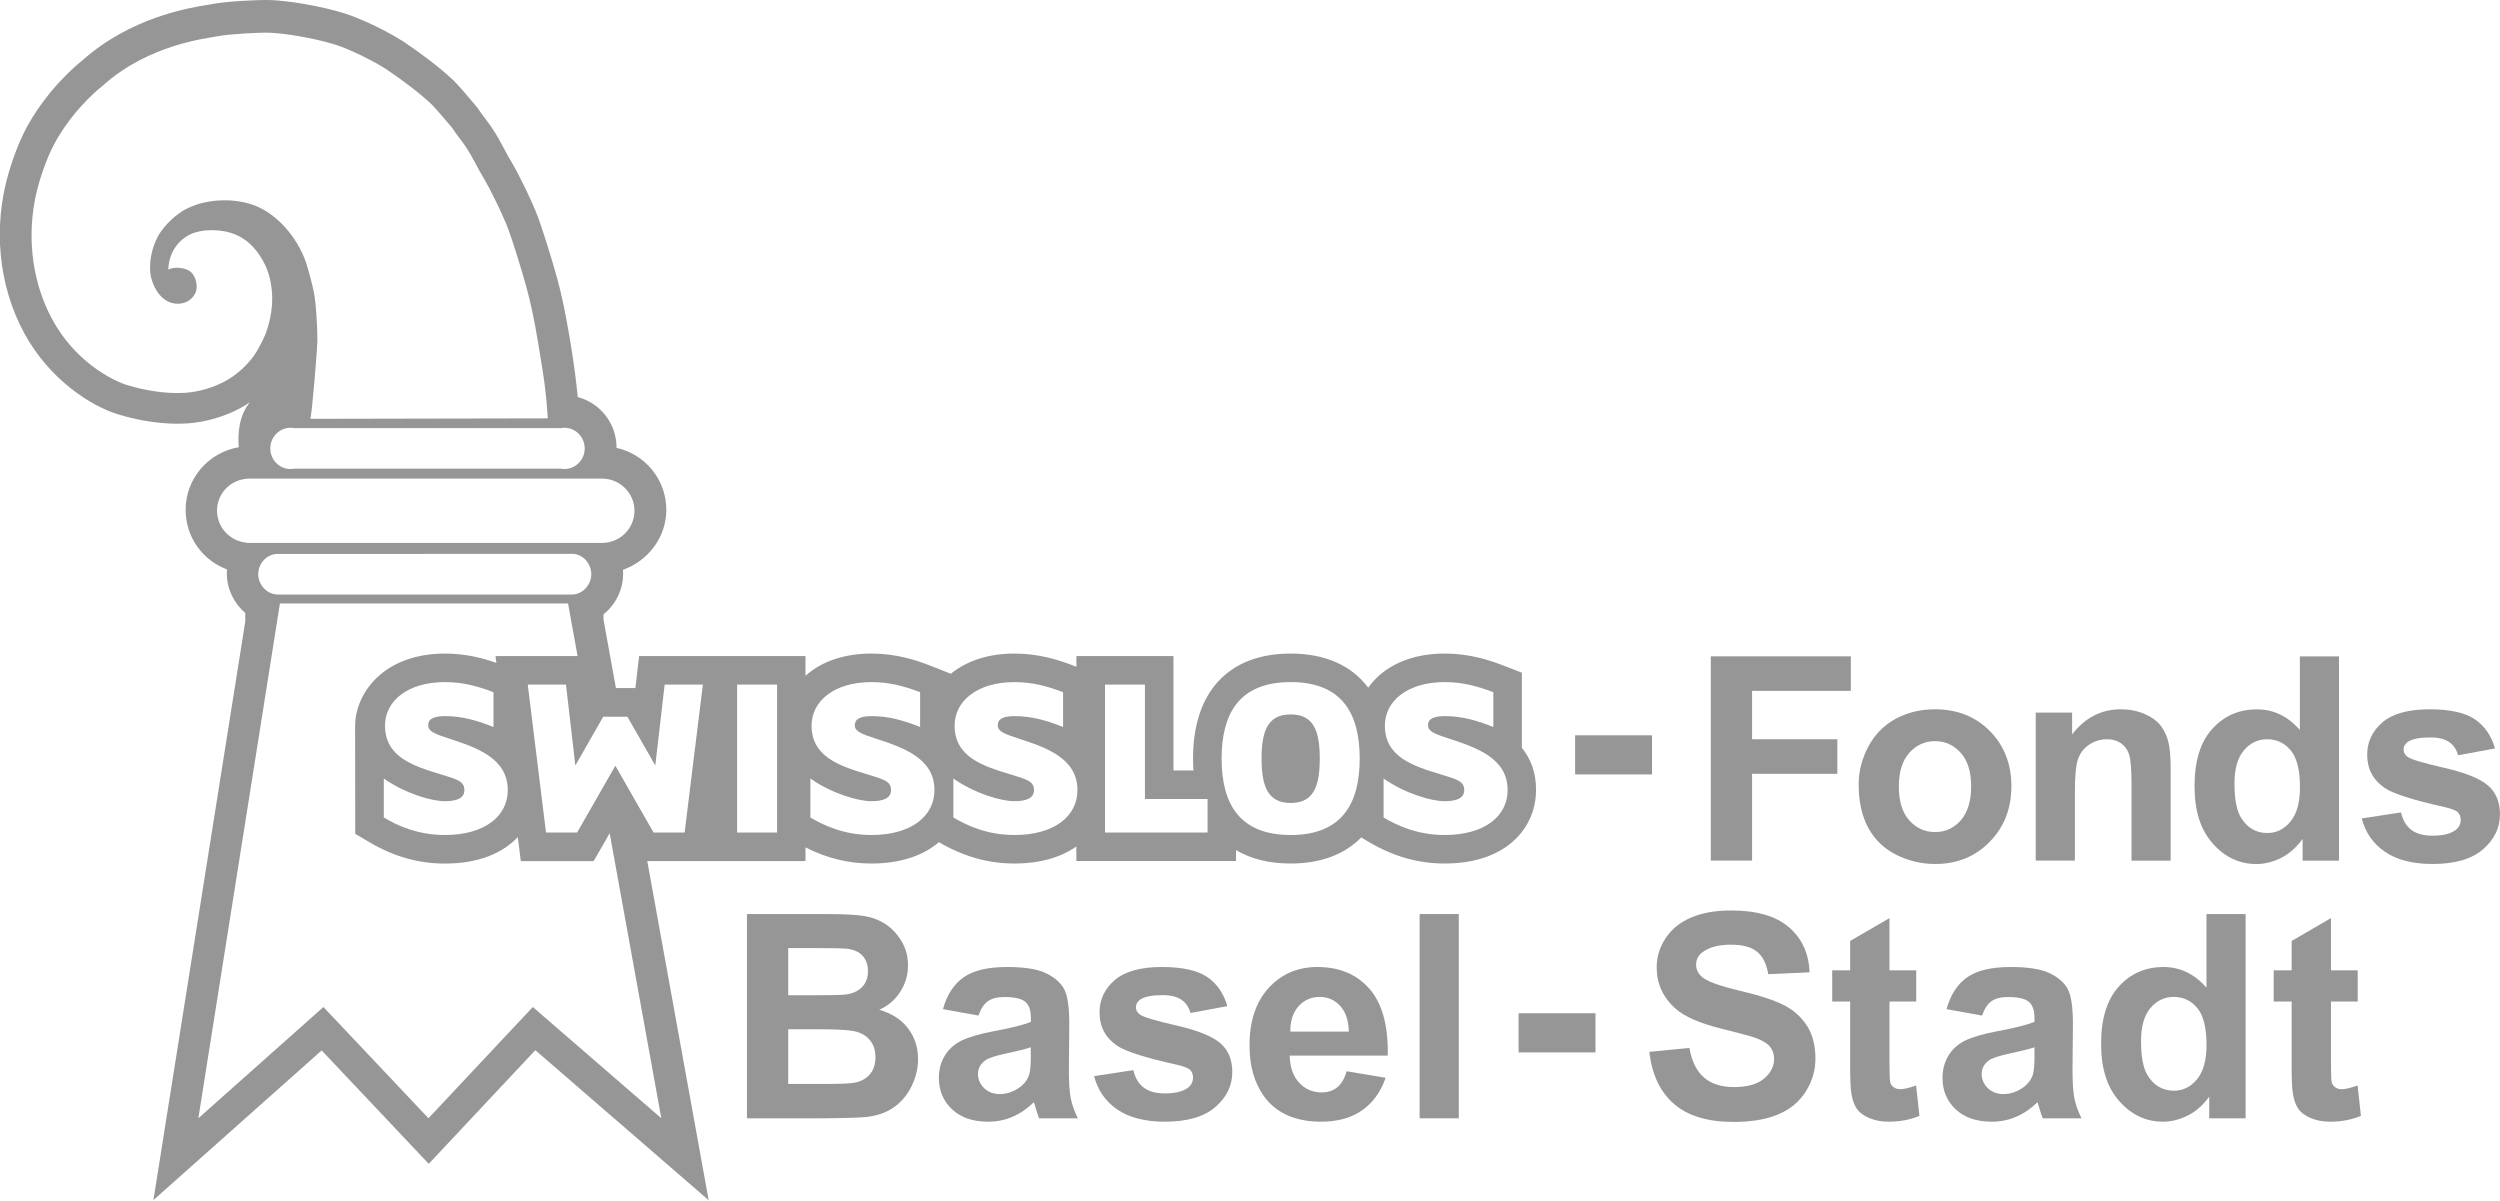
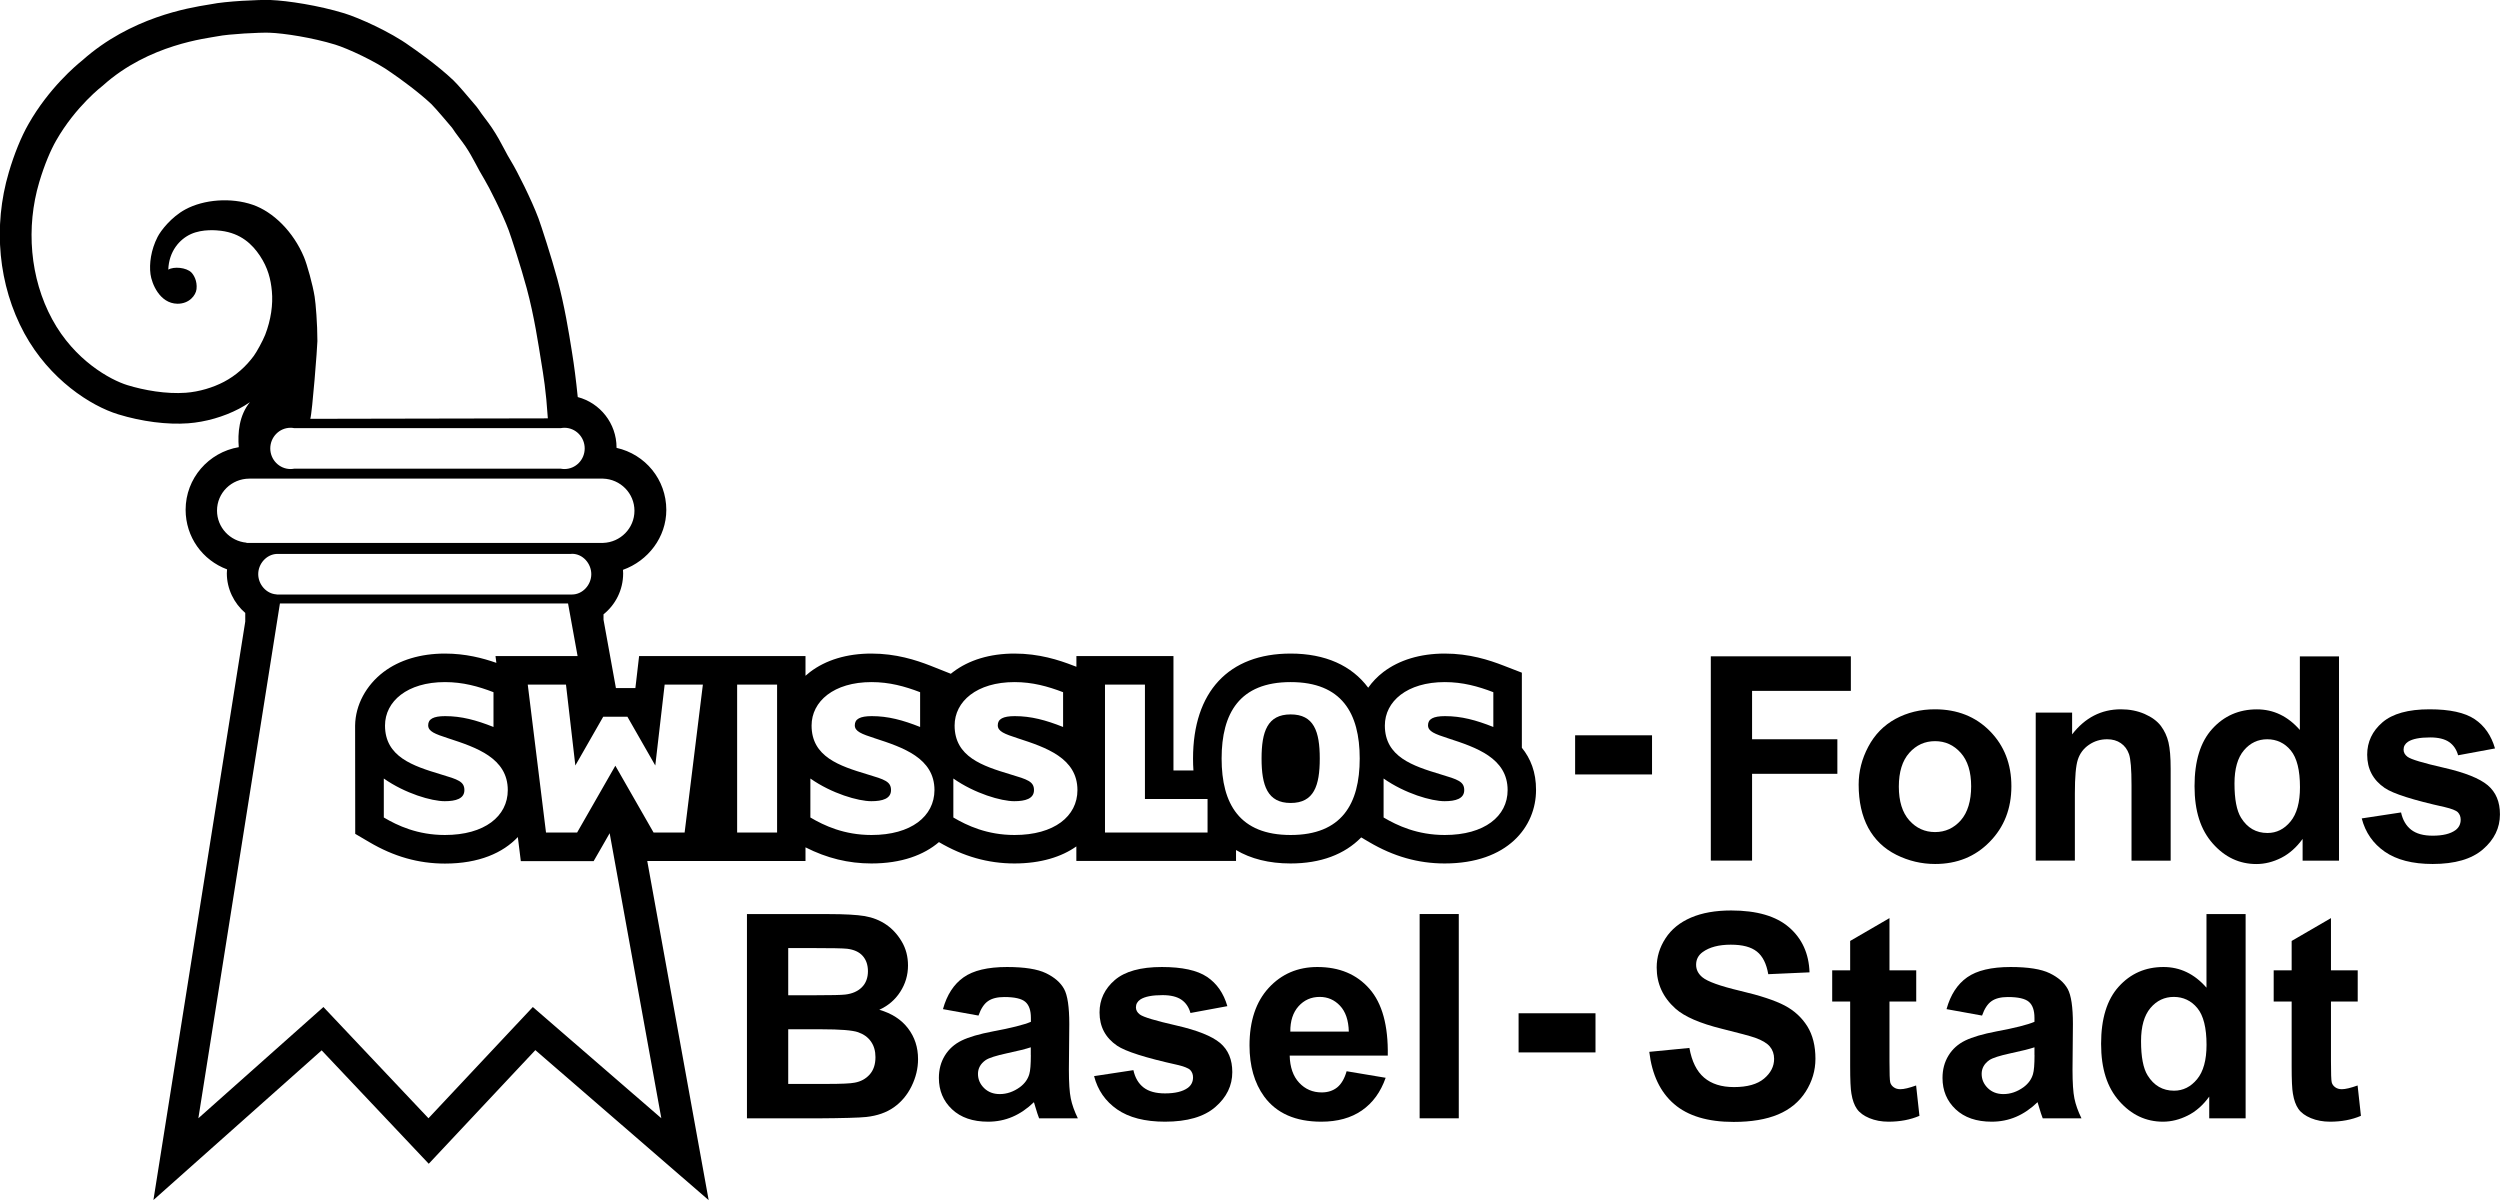
<svg xmlns="http://www.w3.org/2000/svg" id="Ebene_1" version="1.1" viewBox="0 0 435.57 209.11">
-   <rect x="274.43" y="128.11" width="13.4" height="6.82" fill="#969696" />
-   <polygon points="305.26 134.82 320.12 134.82 320.12 128.8 305.26 128.8 305.26 120.37 322.47 120.37 322.47 114.35 298.07 114.35 298.07 149.94 305.26 149.94 305.26 134.82" fill="#969696" />
-   <path d="M350.44,136.98c0-3.87-1.25-7.07-3.74-9.6-2.49-2.53-5.69-3.8-9.59-3.8-2.52,0-4.81.56-6.86,1.67-2.05,1.12-3.63,2.74-4.75,4.86s-1.67,4.31-1.67,6.58c0,2.96.56,5.47,1.67,7.54,1.12,2.06,2.75,3.63,4.89,4.7,2.14,1.07,4.4,1.6,6.76,1.6,3.82,0,6.99-1.28,9.5-3.85,2.53-2.57,3.79-5.8,3.79-9.7ZM341.62,142.93c-1.21,1.36-2.7,2.04-4.48,2.04s-3.28-.68-4.49-2.04-1.82-3.32-1.82-5.88.61-4.52,1.82-5.88c1.21-1.36,2.71-2.04,4.49-2.04s3.27.68,4.48,2.04c1.21,1.36,1.81,3.3,1.81,5.83s-.61,4.57-1.81,5.93Z" fill="#969696" />
-   <path d="M369.51,129.48c.66.45,1.13,1.09,1.42,1.91s.44,2.62.44,5.4v13.16h6.82v-16.02c0-1.99-.13-3.52-.38-4.59-.25-1.07-.7-2.02-1.33-2.87-.64-.84-1.58-1.53-2.83-2.08-1.25-.54-2.62-.81-4.13-.81-3.41,0-6.25,1.46-8.5,4.37v-3.79h-6.34v25.78h6.82v-11.68c0-2.88.17-4.86.52-5.92.35-1.07.99-1.93,1.93-2.57.94-.65,2-.97,3.18-.97.94,0,1.73.23,2.38.68Z" fill="#969696" />
-   <path d="M401.18,146.16v3.79h6.34v-35.59h-6.82v12.82c-2.1-2.4-4.6-3.59-7.48-3.59-3.14,0-5.74,1.14-7.79,3.41-2.06,2.27-3.08,5.6-3.08,9.97s1.06,7.6,3.17,9.99c2.11,2.39,4.65,3.58,7.61,3.58,1.46,0,2.9-.36,4.33-1.08,1.42-.73,2.66-1.83,3.72-3.3ZM390.45,142.47c-.76-1.23-1.14-3.22-1.14-5.97,0-2.56.55-4.48,1.64-5.77,1.09-1.29,2.45-1.93,4.07-1.93s3.04.65,4.1,1.95c1.07,1.3,1.6,3.44,1.6,6.4,0,2.65-.55,4.65-1.65,5.98-1.1,1.34-2.44,2-4.01,2-1.98.01-3.51-.88-4.61-2.66Z" fill="#969696" />
-   <path d="M433.43,136.81c-1.44-1.2-3.98-2.21-7.61-3.04-3.63-.83-5.76-1.46-6.37-1.92-.45-.34-.68-.75-.68-1.24,0-.57.26-1.03.78-1.38.78-.5,2.06-.75,3.86-.75,1.42,0,2.52.27,3.29.8.77.53,1.29,1.3,1.57,2.31l6.43-1.19c-.65-2.25-1.83-3.95-3.54-5.1-1.72-1.15-4.34-1.72-7.87-1.72-3.71,0-6.44.76-8.21,2.28-1.76,1.52-2.65,3.4-2.65,5.63,0,2.48,1.02,4.41,3.06,5.8,1.47,1,4.96,2.11,10.46,3.33,1.18.28,1.94.57,2.28.9.32.34.49.77.49,1.29,0,.76-.3,1.37-.9,1.82-.89.65-2.22.97-3.98.97-1.6,0-2.85-.34-3.74-1.03-.89-.69-1.48-1.7-1.77-3.02l-6.85,1.04c.63,2.44,1.97,4.38,4.02,5.8s4.83,2.14,8.34,2.14c3.87,0,6.79-.85,8.76-2.55s2.96-3.73,2.96-6.09c.01-2.17-.7-3.87-2.13-5.08Z" fill="#969696" />
-   <path d="M153.2,175.93c1.54-.7,2.76-1.74,3.65-3.13.9-1.39,1.35-2.92,1.35-4.59,0-1.54-.36-2.93-1.09-4.16-.73-1.24-1.64-2.23-2.73-2.97s-2.33-1.23-3.71-1.47c-1.38-.23-3.48-.35-6.3-.35h-14.23v35.59h12.11c4.58-.03,7.47-.11,8.67-.24,1.91-.21,3.52-.77,4.82-1.69s2.33-2.14,3.08-3.67,1.13-3.1,1.13-4.72c0-2.05-.58-3.84-1.75-5.37-1.16-1.52-2.83-2.6-5-3.23ZM137.33,165.18h4.13c3.38,0,5.43.04,6.14.12,1.2.15,2.1.56,2.71,1.25s.91,1.58.91,2.68-.35,2.08-1.06,2.78-1.67,1.13-2.9,1.27c-.68.08-2.42.12-5.22.12h-4.71v-8.22h0ZM151.52,187.21c-.67.75-1.54,1.23-2.61,1.42-.7.15-2.34.22-4.93.22h-6.65v-9.52h5.8c3.27,0,5.39.17,6.37.51s1.73.88,2.25,1.63c.52.74.78,1.65.78,2.72-.01,1.26-.34,2.27-1.01,3.02Z" fill="#969696" />
-   <path d="M186.23,186.37l.07-7.96c0-2.96-.3-5-.91-6.11s-1.66-2.02-3.14-2.74c-1.49-.72-3.75-1.08-6.8-1.08-3.35,0-5.88.6-7.57,1.8-1.7,1.2-2.9,3.04-3.59,5.54l6.19,1.12c.42-1.2.97-2.04,1.65-2.51.68-.48,1.63-.72,2.84-.72,1.8,0,3.02.28,3.67.84s.97,1.49.97,2.8v.68c-1.23.52-3.44,1.08-6.63,1.67-2.36.45-4.17.98-5.43,1.59-1.25.61-2.23,1.48-2.93,2.62s-1.04,2.44-1.04,3.9c0,2.2.76,4.02,2.29,5.46s3.62,2.16,6.28,2.16c1.51,0,2.92-.28,4.25-.85s2.57-1.42,3.74-2.55c.05.13.13.4.24.8.26.89.48,1.56.66,2.01h6.75c-.6-1.23-1.01-2.38-1.23-3.46-.22-1.07-.33-2.74-.33-5.01ZM179.6,183.82c0,1.64-.09,2.74-.27,3.33-.26.89-.8,1.64-1.63,2.26-1.12.81-2.29,1.21-3.52,1.21-1.1,0-2.01-.35-2.72-1.04-.71-.7-1.07-1.52-1.07-2.48s.44-1.77,1.34-2.4c.58-.39,1.82-.78,3.71-1.19,1.89-.4,3.28-.75,4.15-1.04v1.35h.01Z" fill="#969696" />
-   <path d="M212.57,181.71c-1.44-1.2-3.98-2.21-7.61-3.04-3.63-.83-5.76-1.46-6.37-1.92-.45-.34-.68-.75-.68-1.24,0-.57.26-1.03.78-1.38.78-.5,2.06-.75,3.86-.75,1.42,0,2.52.27,3.29.8.77.53,1.29,1.3,1.57,2.31l6.43-1.19c-.65-2.25-1.83-3.95-3.54-5.1-1.72-1.15-4.34-1.72-7.87-1.72-3.71,0-6.44.76-8.21,2.28-1.76,1.52-2.65,3.4-2.65,5.63,0,2.48,1.02,4.41,3.06,5.8,1.47,1,4.96,2.11,10.46,3.33,1.18.28,1.94.57,2.28.9.32.34.49.77.49,1.29,0,.76-.3,1.37-.9,1.82-.89.65-2.22.97-3.98.97-1.6,0-2.85-.34-3.74-1.03s-1.48-1.7-1.77-3.02l-6.85,1.04c.63,2.44,1.97,4.38,4.02,5.8s4.83,2.14,8.34,2.14c3.87,0,6.79-.85,8.76-2.55s2.96-3.73,2.96-6.09c0-2.18-.7-3.87-2.13-5.08Z" fill="#969696" />
-   <path d="M238.6,172.28c-2.22-2.53-5.24-3.8-9.08-3.8-3.41,0-6.24,1.21-8.47,3.63s-3.35,5.77-3.35,10.04c0,3.58.85,6.54,2.55,8.89,2.15,2.93,5.47,4.39,9.95,4.39,2.83,0,5.19-.65,7.08-1.96,1.88-1.3,3.27-3.2,4.14-5.69l-6.8-1.14c-.37,1.29-.92,2.23-1.65,2.82-.73.58-1.63.87-2.69.87-1.57,0-2.88-.56-3.93-1.69-1.05-1.12-1.6-2.7-1.65-4.72h17.09c.09-5.23-.97-9.11-3.19-11.64ZM224.81,179.74c-.02-1.86.46-3.33,1.43-4.42.97-1.08,2.2-1.63,3.69-1.63,1.39,0,2.57.51,3.54,1.54.97,1.03,1.48,2.53,1.53,4.5h-10.19Z" fill="#969696" />
-   <rect x="247.34" y="159.25" width="6.82" height="35.59" fill="#969696" />
-   <rect x="264.58" y="176.54" width="13.4" height="6.82" fill="#969696" />
-   <path d="M310.94,175.19c-1.68-.88-4.26-1.74-7.76-2.56-3.5-.83-5.7-1.62-6.6-2.38-.71-.6-1.07-1.32-1.07-2.16,0-.92.38-1.66,1.14-2.21,1.18-.86,2.82-1.29,4.9-1.29s3.54.4,4.55,1.2c1.01.8,1.67,2.12,1.98,3.94l7.19-.32c-.11-3.27-1.3-5.88-3.56-7.84-2.26-1.96-5.62-2.94-10.09-2.94-2.74,0-5.07.41-7,1.24s-3.42,2.03-4.44,3.61c-1.03,1.58-1.54,3.27-1.54,5.09,0,2.82,1.09,5.2,3.28,7.16,1.55,1.39,4.26,2.57,8.11,3.52,2.99.74,4.91,1.26,5.75,1.55,1.23.44,2.09.95,2.58,1.54s.74,1.31.74,2.15c0,1.31-.59,2.46-1.76,3.44s-2.92,1.47-5.23,1.47c-2.19,0-3.92-.55-5.21-1.65-1.29-1.1-2.14-2.82-2.56-5.17l-6.99.68c.47,3.98,1.91,7.01,4.32,9.09s5.87,3.12,10.37,3.12c3.09,0,5.67-.43,7.75-1.3,2.07-.87,3.67-2.19,4.81-3.97,1.13-1.78,1.7-3.69,1.7-5.73,0-2.25-.47-4.14-1.42-5.67-.96-1.52-2.27-2.73-3.94-3.61Z" fill="#969696" />
-   <path d="M331.09,189.77c-.45,0-.84-.11-1.15-.34-.32-.23-.52-.51-.61-.86s-.13-1.57-.13-3.68v-10.39h4.66v-5.44h-4.66v-9.1l-6.85,3.98v5.12h-3.13v5.44h3.13v11.24c0,2.41.07,4.01.22,4.81.18,1.12.5,2,.96,2.66s1.19,1.19,2.17,1.6c.99.41,2.1.62,3.33.62,2.01,0,3.8-.34,5.39-1.02l-.58-5.29c-1.2.43-2.11.65-2.75.65Z" fill="#969696" />
-   <path d="M361.09,186.37l.07-7.96c0-2.96-.3-5-.91-6.11-.61-1.11-1.66-2.02-3.14-2.74-1.49-.72-3.75-1.08-6.8-1.08-3.35,0-5.88.6-7.58,1.8-1.7,1.2-2.9,3.04-3.59,5.54l6.19,1.12c.42-1.2.97-2.04,1.65-2.51.68-.48,1.63-.72,2.84-.72,1.8,0,3.02.28,3.67.84.65.56.97,1.49.97,2.8v.68c-1.23.52-3.44,1.08-6.63,1.67-2.36.45-4.17.98-5.43,1.59-1.25.61-2.23,1.48-2.92,2.62-.7,1.14-1.04,2.44-1.04,3.9,0,2.2.76,4.02,2.29,5.46s3.62,2.16,6.28,2.16c1.5,0,2.92-.28,4.25-.85s2.57-1.42,3.74-2.55c.05.13.13.4.24.8.26.89.48,1.56.66,2.01h6.75c-.6-1.23-1.01-2.38-1.23-3.46-.22-1.07-.33-2.74-.33-5.01ZM354.47,183.82c0,1.64-.09,2.74-.27,3.33-.26.89-.8,1.64-1.63,2.26-1.12.81-2.29,1.21-3.52,1.21-1.1,0-2.01-.35-2.72-1.04-.71-.7-1.07-1.52-1.07-2.48s.44-1.77,1.34-2.4c.58-.39,1.82-.78,3.71-1.19,1.89-.4,3.28-.75,4.15-1.04v1.35h.01Z" fill="#969696" />
-   <path d="M384.42,172.07c-2.1-2.4-4.6-3.59-7.48-3.59-3.14,0-5.74,1.14-7.79,3.41-2.06,2.27-3.08,5.6-3.08,9.97s1.06,7.6,3.17,9.99c2.11,2.39,4.65,3.58,7.61,3.58,1.46,0,2.9-.36,4.33-1.08s2.67-1.82,3.73-3.29v3.79h6.34v-35.59h-6.82v12.81h0ZM382.79,188.03c-1.1,1.33-2.44,2-4.01,2-1.97,0-3.51-.89-4.61-2.67-.76-1.23-1.14-3.22-1.14-5.97,0-2.56.55-4.48,1.64-5.77,1.09-1.29,2.45-1.93,4.07-1.93s3.04.65,4.1,1.95c1.07,1.3,1.6,3.44,1.6,6.4,0,2.66-.55,4.66-1.65,5.99Z" fill="#969696" />
-   <path d="M408.01,189.77c-.45,0-.84-.11-1.15-.34-.32-.23-.52-.51-.61-.86s-.13-1.57-.13-3.68v-10.39h4.66v-5.44h-4.66v-9.1l-6.85,3.98v5.12h-3.13v5.44h3.13v11.24c0,2.41.07,4.01.22,4.81.18,1.12.5,2,.96,2.66s1.19,1.19,2.17,1.6c.99.41,2.1.62,3.33.62,2.01,0,3.8-.34,5.39-1.02l-.58-5.29c-1.2.43-2.12.65-2.75.65Z" fill="#969696" />
-   <path d="M265.15,130.29v-13.09l-3.18-1.23c-2.52-.98-5.96-2.1-10.25-2.1s-7.94,1.12-10.71,3.22c-1.04.8-1.92,1.72-2.63,2.73-2.88-3.87-7.48-5.95-13.52-5.95-10.8,0-17,6.66-17,18.29,0,.71.02,1.4.07,2.08h-3.48v-19.94h-16.91v1.87l-.53-.2c-2.52-.98-5.97-2.1-10.26-2.1s-7.94,1.12-10.71,3.22c-.27.21-.13.1-.38.3l-.43-.17-3.15-1.25c-2.52-.98-5.97-2.1-10.26-2.1s-7.94,1.12-10.7,3.22c-.27.21-.53.43-.78.65v-3.44h-28.99l-.51,4.4-.14,1.18h-3.39l-2.16-11.91v-.94c2.08-1.66,3.42-4.24,3.42-7.13,0-.21-.02-.42-.03-.62,4.38-1.56,7.55-5.69,7.55-10.43,0-5.31-3.67-9.7-8.67-10.82v-.05c0-4.22-2.87-7.78-6.76-8.8-.31-3.08-.66-5.69-.94-7.41l-.15-.95c-.45-2.81-1.2-7.52-2.46-12.19-1.04-3.85-2.82-9.3-3.29-10.58-1.22-3.27-3.79-8.35-4.72-9.86-.46-.74-.85-1.47-1.26-2.25-.58-1.1-1.24-2.34-2.15-3.69-.36-.54-.79-1.11-1.22-1.68-.39-.51-.79-1.05-1.04-1.44l-.43-.58c-1.42-1.69-3.26-3.85-4-4.55-2.8-2.67-6.89-5.51-7.63-6.01-3.36-2.44-8.84-4.89-11.37-5.67C55.53.95,50.14.12,47.13.01c-1.95-.07-7.84.21-10.34.73-.13.02-.31.05-.54.09-3.35.54-13.5,2.2-21.9,9.69-1.09.87-5.83,4.85-9.38,11.09-1.27,2.22-2.49,5.21-3.43,8.41-2.81,9.48-1.83,19.71,2.7,28.06,4.4,8.06,11.56,12.65,16.36,14.12,4.1,1.26,8.54,1.83,12.19,1.56,2.99-.22,6.21-1.14,8.85-2.53.65-.34,1.29-.73,1.9-1.15-1.9,2.32-2.14,5.4-1.94,7.84-5.25.89-9.26,5.43-9.26,10.9,0,4.75,2.93,8.79,7.22,10.39-.02.23-.04.45-.04.68,0,2.73,1.26,5.24,3.21,6.91v1.5l-16,100.79,29.31-26.08,18.66,19.76,18.57-19.8,30.2,26.14-10.7-59.09h27.57v-2.38c3.72,1.89,7.49,2.81,11.48,2.81,5.28,0,9.16-1.49,11.77-3.72,4.26,2.5,8.56,3.72,13.16,3.72s8.22-1.16,10.78-2.97v2.53h27.82v-1.9c2.57,1.53,5.76,2.34,9.5,2.34,5.25,0,9.42-1.58,12.31-4.54l1.36.8c4.27,2.52,8.58,3.74,13.18,3.74,11,0,15.92-6.43,15.92-12.79.02-3.12-.96-5.51-2.47-7.37ZM97.73,74.59c.2-.03.4-.06.6-.06,1.96,0,3.54,1.61,3.54,3.6s-1.58,3.59-3.54,3.59c-.21,0-.41-.02-.61-.06h-46.48c-.2.03-.4.06-.61.06-1.95,0-3.54-1.61-3.54-3.59s1.58-3.6,3.54-3.6c.21,0,.41.02.6.06h46.5ZM39.03,66.52c-1.88.99-4.32,1.74-6.67,1.91-3.41.25-7.24-.43-10.17-1.33s-9.21-4.29-13.1-11.48c-3.9-7.19-4.58-16.03-2.26-23.86.93-3.13,2.01-5.62,2.94-7.25,3.44-6.04,8.14-9.59,8.14-9.59,8.03-7.24,18.27-8.25,19.99-8.6,1.96-.4,7.39-.68,9.04-.62,2.54.09,7.47.85,11.45,2.07,2.16.66,7.13,2.95,9.8,4.9,1.5,1.02,4.86,3.46,7,5.5.67.64,3.58,4.1,3.58,4.1.67,1.05,1.64,2.21,2.34,3.24,1.33,1.98,2.04,3.72,3.29,5.75.76,1.23,3.17,6,4.24,8.89.39,1.05,2.13,6.36,3.13,10.08,1.33,4.93,2.05,9.89,2.49,12.59.44,2.7.86,5.1,1.19,10.07-13.48,0-27.91.08-41.39.08.34-1.01,1.24-12.64,1.24-13.54,0-3.05-.29-6.53-.48-7.73-.33-2.09-1.32-5.63-1.86-6.91-1.86-4.43-5.34-7.87-8.92-9.11-3.76-1.3-8.5-.95-11.75.81-2.44,1.32-4.27,3.68-4.84,4.8-1.15,2.25-1.47,4.66-1.23,6.48.21,1.58,1.56,5.09,4.68,5.15,2.06.02,3.22-1.46,3.34-2.55.16-1.46-.51-2.51-.9-2.9-.87-.87-3.06-1.08-4.02-.49.11-3.21,1.98-5.31,3.95-6.2,2.04-.92,4.52-.66,5.24-.57,3.47.44,5.43,2.34,6.77,4.34,1.4,2.11,1.9,4.09,2.09,6.21.21,2.27-.15,4.95-1.17,7.58-.41,1.04-1.51,3.04-1.99,3.68-1.37,1.86-3.13,3.42-5.18,4.5ZM37.81,88.96c0-3.1,2.53-5.57,5.65-5.57-.21-.02.21,0,0,0h61.6s0,0,0,0c3.04.09,5.48,2.56,5.48,5.6s-2.44,5.51-5.48,5.6h0s-62.11.01-62.11.01v-.05c-2.88-.26-5.14-2.66-5.14-5.59ZM44.99,100.03c0-1.81,1.43-3.43,3.21-3.52h0s51.23-.01,51.23-.01c.08-.01.16-.01.25-.01,1.86,0,3.34,1.69,3.34,3.55s-1.51,3.54-3.37,3.54h-51.45v-.02c-1.79-.09-3.21-1.73-3.21-3.53ZM115.22,194.83l-22.39-19.38-18.18,19.38-18.3-19.38-21.79,19.38,14.21-89.69h50.2l1.66,9.16h-14.3l.15,1.19c-2.37-.83-5.36-1.62-8.96-1.62-4.24,0-7.94,1.12-10.71,3.22-2.99,2.28-4.89,5.7-4.94,9.32v.14l.02,18.73,2.45,1.44c4.27,2.52,8.58,3.74,13.18,3.74,5.95,0,10.12-1.88,12.7-4.62l.52,4.19h12.69l1.44-2.5,1.35-2.36,9,49.66ZM76.79,134.91c-4.85-1.46-9.71-3.05-9.71-8.5,0-4.21,3.87-7.57,10.44-7.57,3.14,0,5.8.74,8.46,1.76v6.06c-3.01-1.2-5.59-1.89-8.42-1.89-2.06,0-2.96.51-2.96,1.59s1.16,1.51,3.52,2.28c4.85,1.58,10.35,3.43,10.35,9.02,0,4.55-4.04,7.82-10.95,7.82-4.77,0-8.25-1.63-10.65-3.05v-6.79c3.74,2.62,8.33,3.95,10.61,3.95,1.93,0,3.43-.43,3.43-1.93s-1.11-1.85-4.12-2.75ZM119.28,145.05h-5.41l-6.66-11.64-6.66,11.64h-5.42l-3.18-25.77h6.66l1.63,14.09,4.86-8.5h4.21l4.86,8.5,1.63-14.09h6.66l-3.18,25.77ZM135.39,145.05h-6.96v-25.77h6.96v25.77ZM151.84,145.48c-4.77,0-8.24-1.63-10.65-3.05v-6.79c3.73,2.62,8.33,3.95,10.62,3.95,1.93,0,3.43-.43,3.43-1.93s-1.12-1.85-4.13-2.75c-4.85-1.46-9.71-3.05-9.71-8.5,0-4.21,3.87-7.57,10.44-7.57,3.14,0,5.8.74,8.47,1.76v6.06c-3.01-1.2-5.58-1.89-8.42-1.89-2.06,0-2.96.51-2.96,1.59s1.16,1.51,3.52,2.28c4.86,1.58,10.36,3.43,10.36,9.02-.02,4.56-4.05,7.82-10.97,7.82ZM176.76,145.48c-4.77,0-8.25-1.63-10.66-3.05v-6.79c3.74,2.62,8.34,3.95,10.61,3.95,1.93,0,3.44-.43,3.44-1.93s-1.12-1.85-4.13-2.75c-4.85-1.46-9.7-3.05-9.7-8.5,0-4.21,3.87-7.57,10.44-7.57,3.13,0,5.79.74,8.46,1.76v6.06c-3.01-1.2-5.58-1.89-8.42-1.89-2.06,0-2.96.51-2.96,1.59s1.16,1.51,3.52,2.28c4.86,1.58,10.36,3.43,10.36,9.02,0,4.56-4.05,7.82-10.96,7.82ZM210.39,145.05h-17.87v-25.77h6.96v19.93h10.91v5.84h0ZM224.87,145.48c-8.9,0-12.03-5.41-12.03-13.32s3.13-13.32,12.03-13.32,12.03,5.41,12.03,13.32c0,7.91-3.14,13.32-12.03,13.32ZM251.72,145.48c-4.77,0-8.25-1.63-10.66-3.05v-6.79c3.74,2.62,8.33,3.95,10.62,3.95,1.93,0,3.43-.43,3.43-1.93s-1.12-1.85-4.12-2.75c-4.85-1.46-9.71-3.05-9.71-8.5,0-4.21,3.87-7.57,10.44-7.57,3.13,0,5.8.74,8.46,1.76v6.06c-3.01-1.2-5.58-1.89-8.42-1.89-2.06,0-2.96.51-2.96,1.59s1.16,1.51,3.52,2.28c4.86,1.58,10.35,3.43,10.35,9.02,0,4.56-4.04,7.82-10.95,7.82Z" fill="#969696" />
-   <path d="M224.87,124.47c-4.04,0-5.07,2.97-5.07,7.69s1.03,7.74,5.07,7.74,5.07-2.97,5.07-7.74-1.04-7.69-5.07-7.69Z" fill="#969696" />
+   <rect x="274.43" y="128.11" width="13.4" height="6.82" />
+   <polygon points="305.26 134.82 320.12 134.82 320.12 128.8 305.26 128.8 305.26 120.37 322.47 120.37 322.47 114.35 298.07 114.35 298.07 149.94 305.26 149.94 305.26 134.82" />
+   <path d="M350.44,136.98c0-3.87-1.25-7.07-3.74-9.6-2.49-2.53-5.69-3.8-9.59-3.8-2.52,0-4.81.56-6.86,1.67-2.05,1.12-3.63,2.74-4.75,4.86s-1.67,4.31-1.67,6.58c0,2.96.56,5.47,1.67,7.54,1.12,2.06,2.75,3.63,4.89,4.7,2.14,1.07,4.4,1.6,6.76,1.6,3.82,0,6.99-1.28,9.5-3.85,2.53-2.57,3.79-5.8,3.79-9.7h0ZM341.62,142.93c-1.21,1.36-2.7,2.04-4.48,2.04s-3.28-.68-4.49-2.04-1.82-3.32-1.82-5.88.61-4.52,1.82-5.88c1.21-1.36,2.71-2.04,4.49-2.04s3.27.68,4.48,2.04c1.21,1.36,1.81,3.3,1.81,5.83s-.61,4.57-1.81,5.93h0Z" />
+   <path d="M369.51,129.48c.66.45,1.13,1.09,1.42,1.91s.44,2.62.44,5.4v13.16h6.82v-16.02c0-1.99-.13-3.52-.38-4.59-.25-1.07-.7-2.02-1.33-2.87-.64-.84-1.58-1.53-2.83-2.08-1.25-.54-2.62-.81-4.13-.81-3.41,0-6.25,1.46-8.5,4.37v-3.79h-6.34v25.78h6.82v-11.68c0-2.88.17-4.86.52-5.92.35-1.07.99-1.93,1.93-2.57.94-.65,2-.97,3.18-.97.94,0,1.73.23,2.38.68h0Z" />
+   <path d="M401.18,146.16v3.79h6.34v-35.59h-6.82v12.82c-2.1-2.4-4.6-3.59-7.48-3.59-3.14,0-5.74,1.14-7.79,3.41-2.06,2.27-3.08,5.6-3.08,9.97s1.06,7.6,3.17,9.99c2.11,2.39,4.65,3.58,7.61,3.58,1.46,0,2.9-.36,4.33-1.08,1.42-.73,2.66-1.83,3.72-3.3h0ZM390.45,142.47c-.76-1.23-1.14-3.22-1.14-5.97,0-2.56.55-4.48,1.64-5.77,1.09-1.29,2.45-1.93,4.07-1.93s3.04.65,4.1,1.95c1.07,1.3,1.6,3.44,1.6,6.4,0,2.65-.55,4.65-1.65,5.98-1.1,1.34-2.44,2-4.01,2-1.98,0-3.51-.88-4.61-2.66h0Z" />
+   <path d="M433.43,136.81c-1.44-1.2-3.98-2.21-7.61-3.04-3.63-.83-5.76-1.46-6.37-1.92-.45-.34-.68-.75-.68-1.24,0-.57.26-1.03.78-1.38.78-.5,2.06-.75,3.86-.75,1.42,0,2.52.27,3.29.8.77.53,1.29,1.3,1.57,2.31l6.43-1.19c-.65-2.25-1.83-3.95-3.54-5.1-1.72-1.15-4.34-1.72-7.87-1.72-3.71,0-6.44.76-8.21,2.28-1.76,1.52-2.65,3.4-2.65,5.63,0,2.48,1.02,4.41,3.06,5.8,1.47,1,4.96,2.11,10.46,3.33,1.18.28,1.94.57,2.28.9.32.34.49.77.49,1.29,0,.76-.3,1.37-.9,1.82-.89.65-2.22.97-3.98.97-1.6,0-2.85-.34-3.74-1.03-.89-.69-1.48-1.7-1.77-3.02l-6.85,1.04c.63,2.44,1.97,4.38,4.02,5.8s4.83,2.14,8.34,2.14c3.87,0,6.79-.85,8.76-2.55s2.96-3.73,2.96-6.09c.01-2.17-.7-3.87-2.13-5.08h0Z" />
+   <path d="M153.2,175.93c1.54-.7,2.76-1.74,3.65-3.13.9-1.39,1.35-2.92,1.35-4.59,0-1.54-.36-2.93-1.09-4.16-.73-1.24-1.64-2.23-2.73-2.97s-2.33-1.23-3.71-1.47c-1.38-.23-3.48-.35-6.3-.35h-14.23v35.59h12.11c4.58-.03,7.47-.11,8.67-.24,1.91-.21,3.52-.77,4.82-1.69s2.33-2.14,3.08-3.67,1.13-3.1,1.13-4.72c0-2.05-.58-3.84-1.75-5.37-1.16-1.52-2.83-2.6-5-3.23h0ZM137.33,165.18h4.13c3.38,0,5.43.04,6.14.12,1.2.15,2.1.56,2.71,1.25s.91,1.58.91,2.68-.35,2.08-1.06,2.78-1.67,1.13-2.9,1.27c-.68.08-2.42.12-5.22.12h-4.71v-8.22h0ZM151.52,187.21c-.67.75-1.54,1.23-2.61,1.42-.7.15-2.34.22-4.93.22h-6.65v-9.52h5.8c3.27,0,5.39.17,6.37.51s1.73.88,2.25,1.63c.52.74.78,1.65.78,2.72,0,1.26-.34,2.27-1.01,3.02h0Z" />
+   <path d="M186.23,186.37l.07-7.96c0-2.96-.3-5-.91-6.11s-1.66-2.02-3.14-2.74c-1.49-.72-3.75-1.08-6.8-1.08-3.35,0-5.88.6-7.57,1.8-1.7,1.2-2.9,3.04-3.59,5.54l6.19,1.12c.42-1.2.97-2.04,1.65-2.51.68-.48,1.63-.72,2.84-.72,1.8,0,3.02.28,3.67.84s.97,1.49.97,2.8v.68c-1.23.52-3.44,1.08-6.63,1.67-2.36.45-4.17.98-5.43,1.59-1.25.61-2.23,1.48-2.93,2.62s-1.04,2.44-1.04,3.9c0,2.2.76,4.02,2.29,5.46s3.62,2.16,6.28,2.16c1.51,0,2.92-.28,4.25-.85s2.57-1.42,3.74-2.55c.05.13.13.4.24.8.26.89.48,1.56.66,2.01h6.75c-.6-1.23-1.01-2.38-1.23-3.46-.22-1.07-.33-2.74-.33-5.01h0ZM179.6,183.82c0,1.64-.09,2.74-.27,3.33-.26.89-.8,1.64-1.63,2.26-1.12.81-2.29,1.21-3.52,1.21-1.1,0-2.01-.35-2.72-1.04-.71-.7-1.07-1.52-1.07-2.48s.44-1.77,1.34-2.4c.58-.39,1.82-.78,3.71-1.19,1.89-.4,3.28-.75,4.15-1.04v1.35h.01Z" />
+   <path d="M212.57,181.71c-1.44-1.2-3.98-2.21-7.61-3.04-3.63-.83-5.76-1.46-6.37-1.92-.45-.34-.68-.75-.68-1.24,0-.57.26-1.03.78-1.38.78-.5,2.06-.75,3.86-.75,1.42,0,2.52.27,3.29.8.77.53,1.29,1.3,1.57,2.31l6.43-1.19c-.65-2.25-1.83-3.95-3.54-5.1-1.72-1.15-4.34-1.72-7.87-1.72-3.71,0-6.44.76-8.21,2.28-1.76,1.52-2.65,3.4-2.65,5.63,0,2.48,1.02,4.41,3.06,5.8,1.47,1,4.96,2.11,10.46,3.33,1.18.28,1.94.57,2.28.9.32.34.49.77.49,1.29,0,.76-.3,1.37-.9,1.82-.89.65-2.22.97-3.98.97-1.6,0-2.85-.34-3.74-1.03s-1.48-1.7-1.77-3.02l-6.85,1.04c.63,2.44,1.97,4.38,4.02,5.8s4.83,2.14,8.34,2.14c3.87,0,6.79-.85,8.76-2.55s2.96-3.73,2.96-6.09c0-2.18-.7-3.87-2.13-5.08h0Z" />
+   <path d="M238.6,172.28c-2.22-2.53-5.24-3.8-9.08-3.8-3.41,0-6.24,1.21-8.47,3.63s-3.35,5.77-3.35,10.04c0,3.58.85,6.54,2.55,8.89,2.15,2.93,5.47,4.39,9.95,4.39,2.83,0,5.19-.65,7.08-1.96,1.88-1.3,3.27-3.2,4.14-5.69l-6.8-1.14c-.37,1.29-.92,2.23-1.65,2.82-.73.58-1.63.87-2.69.87-1.57,0-2.88-.56-3.93-1.69-1.05-1.12-1.6-2.7-1.65-4.72h17.09c.09-5.23-.97-9.11-3.19-11.64h0ZM224.81,179.74c-.02-1.86.46-3.33,1.43-4.42.97-1.08,2.2-1.63,3.69-1.63,1.39,0,2.57.51,3.54,1.54.97,1.03,1.48,2.53,1.53,4.5h-10.19,0Z" />
+   <rect x="247.34" y="159.25" width="6.82" height="35.59" />
+   <rect x="264.58" y="176.54" width="13.4" height="6.82" />
+   <path d="M310.94,175.19c-1.68-.88-4.26-1.74-7.76-2.56-3.5-.83-5.7-1.62-6.6-2.38-.71-.6-1.07-1.32-1.07-2.16,0-.92.38-1.66,1.14-2.21,1.18-.86,2.82-1.29,4.9-1.29s3.54.4,4.55,1.2c1.01.8,1.67,2.12,1.98,3.94l7.19-.32c-.11-3.27-1.3-5.88-3.56-7.84-2.26-1.96-5.62-2.94-10.09-2.94-2.74,0-5.07.41-7,1.24s-3.42,2.03-4.44,3.61c-1.03,1.58-1.54,3.27-1.54,5.09,0,2.82,1.09,5.2,3.28,7.16,1.55,1.39,4.26,2.57,8.11,3.52,2.99.74,4.91,1.26,5.75,1.55,1.23.44,2.09.95,2.58,1.54s.74,1.31.74,2.15c0,1.31-.59,2.46-1.76,3.44s-2.92,1.47-5.23,1.47c-2.19,0-3.92-.55-5.21-1.65-1.29-1.1-2.14-2.82-2.56-5.17l-6.99.68c.47,3.98,1.91,7.01,4.32,9.09s5.87,3.12,10.37,3.12c3.09,0,5.67-.43,7.75-1.3,2.07-.87,3.67-2.19,4.81-3.97,1.13-1.78,1.7-3.69,1.7-5.73,0-2.25-.47-4.14-1.42-5.67-.96-1.52-2.27-2.73-3.94-3.61h0Z" />
+   <path d="M331.09,189.77c-.45,0-.84-.11-1.15-.34-.32-.23-.52-.51-.61-.86s-.13-1.57-.13-3.68v-10.39h4.66v-5.44h-4.66v-9.1l-6.85,3.98v5.12h-3.13v5.44h3.13v11.24c0,2.41.07,4.01.22,4.81.18,1.12.5,2,.96,2.66s1.19,1.19,2.17,1.6c.99.41,2.1.62,3.33.62,2.01,0,3.8-.34,5.39-1.02l-.58-5.29c-1.2.43-2.11.65-2.75.65h0Z" />
+   <path d="M361.09,186.37l.07-7.96c0-2.96-.3-5-.91-6.11-.61-1.11-1.66-2.02-3.14-2.74-1.49-.72-3.75-1.08-6.8-1.08-3.35,0-5.88.6-7.58,1.8-1.7,1.2-2.9,3.04-3.59,5.54l6.19,1.12c.42-1.2.97-2.04,1.65-2.51.68-.48,1.63-.72,2.84-.72,1.8,0,3.02.28,3.67.84.65.56.97,1.49.97,2.8v.68c-1.23.52-3.44,1.08-6.63,1.67-2.36.45-4.17.98-5.43,1.59-1.25.61-2.23,1.48-2.92,2.62-.7,1.14-1.04,2.44-1.04,3.9,0,2.2.76,4.02,2.29,5.46s3.62,2.16,6.28,2.16c1.5,0,2.92-.28,4.25-.85s2.57-1.42,3.74-2.55c.05.13.13.4.24.8.26.89.48,1.56.66,2.01h6.75c-.6-1.23-1.01-2.38-1.23-3.46-.22-1.07-.33-2.74-.33-5.01h0ZM354.47,183.82c0,1.64-.09,2.74-.27,3.33-.26.89-.8,1.64-1.63,2.26-1.12.81-2.29,1.21-3.52,1.21-1.1,0-2.01-.35-2.72-1.04-.71-.7-1.07-1.52-1.07-2.48s.44-1.77,1.34-2.4c.58-.39,1.82-.78,3.71-1.19,1.89-.4,3.28-.75,4.15-1.04v1.35h.01Z" />
+   <path d="M384.42,172.07c-2.1-2.4-4.6-3.59-7.48-3.59-3.14,0-5.74,1.14-7.79,3.41-2.06,2.27-3.08,5.6-3.08,9.97s1.06,7.6,3.17,9.99c2.11,2.39,4.65,3.58,7.61,3.58,1.46,0,2.9-.36,4.33-1.08s2.67-1.82,3.73-3.29v3.79h6.34v-35.59h-6.82v12.81h0ZM382.79,188.03c-1.1,1.33-2.44,2-4.01,2-1.97,0-3.51-.89-4.61-2.67-.76-1.23-1.14-3.22-1.14-5.97,0-2.56.55-4.48,1.64-5.77,1.09-1.29,2.45-1.93,4.07-1.93s3.04.65,4.1,1.95c1.07,1.3,1.6,3.44,1.6,6.4,0,2.66-.55,4.66-1.65,5.99h0Z" />
+   <path d="M408.01,189.77c-.45,0-.84-.11-1.15-.34-.32-.23-.52-.51-.61-.86s-.13-1.57-.13-3.68v-10.39h4.66v-5.44h-4.66v-9.1l-6.85,3.98v5.12h-3.13v5.44h3.13v11.24c0,2.41.07,4.01.22,4.81.18,1.12.5,2,.96,2.66s1.19,1.19,2.17,1.6c.99.41,2.1.62,3.33.62,2.01,0,3.8-.34,5.39-1.02l-.58-5.29c-1.2.43-2.12.65-2.75.65h0Z" />
+   <path d="M265.15,130.29v-13.09l-3.18-1.23c-2.52-.98-5.96-2.1-10.25-2.1s-7.94,1.12-10.71,3.22c-1.04.8-1.92,1.72-2.63,2.73-2.88-3.87-7.48-5.95-13.52-5.95-10.8,0-17,6.66-17,18.29,0,.71.02,1.4.07,2.08h-3.48v-19.94h-16.91v1.87l-.53-.2c-2.52-.98-5.97-2.1-10.26-2.1s-7.94,1.12-10.71,3.22c-.27.21-.13.1-.38.3l-.43-.17-3.15-1.25c-2.52-.98-5.97-2.1-10.26-2.1s-7.94,1.12-10.7,3.22c-.27.21-.53.43-.78.65v-3.44h-28.99l-.51,4.4-.14,1.18h-3.39l-2.16-11.91v-.94c2.08-1.66,3.42-4.24,3.42-7.13,0-.21-.02-.42-.03-.62,4.38-1.56,7.55-5.69,7.55-10.43,0-5.31-3.67-9.7-8.67-10.82v-.05c0-4.22-2.87-7.78-6.76-8.8-.31-3.08-.66-5.69-.94-7.41l-.15-.95c-.45-2.81-1.2-7.52-2.46-12.19-1.04-3.85-2.82-9.3-3.29-10.58-1.22-3.27-3.79-8.35-4.72-9.86-.46-.74-.85-1.47-1.26-2.25-.58-1.1-1.24-2.34-2.15-3.69-.36-.54-.79-1.11-1.22-1.68-.39-.51-.79-1.05-1.04-1.44l-.43-.58c-1.42-1.69-3.26-3.85-4-4.55-2.8-2.67-6.89-5.51-7.63-6.01-3.36-2.44-8.84-4.89-11.37-5.67C55.53.95,50.14.12,47.13,0c-1.95-.07-7.84.21-10.34.73-.13.02-.31.05-.54.09-3.35.54-13.5,2.2-21.9,9.69-1.09.87-5.83,4.85-9.38,11.09-1.27,2.22-2.49,5.21-3.43,8.41-2.81,9.48-1.83,19.71,2.7,28.06,4.4,8.06,11.56,12.65,16.36,14.12,4.1,1.26,8.54,1.83,12.19,1.56,2.99-.22,6.21-1.14,8.85-2.53.65-.34,1.29-.73,1.9-1.15-1.9,2.32-2.14,5.4-1.94,7.84-5.25.89-9.26,5.43-9.26,10.9,0,4.75,2.93,8.79,7.22,10.39-.02.23-.04.45-.04.68,0,2.73,1.26,5.24,3.21,6.91v1.5l-16,100.79,29.31-26.08,18.66,19.76,18.57-19.8,30.2,26.14-10.7-59.09h27.57v-2.38c3.72,1.89,7.49,2.81,11.48,2.81,5.28,0,9.16-1.49,11.77-3.72,4.26,2.5,8.56,3.72,13.16,3.72s8.22-1.16,10.78-2.97v2.53h27.82v-1.9c2.57,1.53,5.76,2.34,9.5,2.34,5.25,0,9.42-1.58,12.31-4.54l1.36.8c4.27,2.52,8.58,3.74,13.18,3.74,11,0,15.92-6.43,15.92-12.79.02-3.12-.96-5.51-2.47-7.37h0ZM97.73,74.59c.2-.03.4-.06.6-.06,1.96,0,3.54,1.61,3.54,3.6s-1.58,3.59-3.54,3.59c-.21,0-.41-.02-.61-.06h-46.48c-.2.03-.4.06-.61.06-1.95,0-3.54-1.61-3.54-3.59s1.58-3.6,3.54-3.6c.21,0,.41.02.6.06h46.5ZM39.03,66.52c-1.88.99-4.32,1.74-6.67,1.91-3.41.25-7.24-.43-10.17-1.33s-9.21-4.29-13.1-11.48c-3.9-7.19-4.58-16.03-2.26-23.86.93-3.13,2.01-5.62,2.94-7.25,3.44-6.04,8.14-9.59,8.14-9.59,8.03-7.24,18.27-8.25,19.99-8.6,1.96-.4,7.39-.68,9.04-.62,2.54.09,7.47.85,11.45,2.07,2.16.66,7.13,2.95,9.8,4.9,1.5,1.02,4.86,3.46,7,5.5.67.64,3.58,4.1,3.58,4.1.67,1.05,1.64,2.21,2.34,3.24,1.33,1.98,2.04,3.72,3.29,5.75.76,1.23,3.17,6,4.24,8.89.39,1.05,2.13,6.36,3.13,10.08,1.33,4.93,2.05,9.89,2.49,12.59.44,2.7.86,5.1,1.19,10.07-13.48,0-27.91.08-41.39.08.34-1.01,1.24-12.64,1.24-13.54,0-3.05-.29-6.53-.48-7.73-.33-2.09-1.32-5.63-1.86-6.91-1.86-4.43-5.34-7.87-8.92-9.11-3.76-1.3-8.5-.95-11.75.81-2.44,1.32-4.27,3.68-4.84,4.8-1.15,2.25-1.47,4.66-1.23,6.48.21,1.58,1.56,5.09,4.68,5.15,2.06.02,3.22-1.46,3.34-2.55.16-1.46-.51-2.51-.9-2.9-.87-.87-3.06-1.08-4.02-.49.11-3.21,1.98-5.31,3.95-6.2,2.04-.92,4.52-.66,5.24-.57,3.47.44,5.43,2.34,6.77,4.34,1.4,2.11,1.9,4.09,2.09,6.21.21,2.27-.15,4.95-1.17,7.58-.41,1.04-1.51,3.04-1.99,3.68-1.37,1.86-3.13,3.42-5.18,4.5ZM37.81,88.96c0-3.1,2.53-5.57,5.65-5.57-.21-.02.21,0,0,0h61.6c3.04.09,5.48,2.56,5.48,5.6s-2.44,5.51-5.48,5.6h-62.11s0-.04,0-.04c-2.88-.26-5.14-2.66-5.14-5.59ZM44.99,100.03c0-1.81,1.43-3.43,3.21-3.52h51.23c.08-.02.16-.02.25-.02,1.86,0,3.34,1.69,3.34,3.55s-1.51,3.54-3.37,3.54h-51.45v-.02c-1.79-.09-3.21-1.73-3.21-3.53ZM115.22,194.83l-22.39-19.38-18.18,19.38-18.3-19.38-21.79,19.38,14.21-89.69h50.2l1.66,9.16h-14.3l.15,1.19c-2.37-.83-5.36-1.62-8.96-1.62-4.24,0-7.94,1.12-10.71,3.22-2.99,2.28-4.89,5.7-4.94,9.32v.14l.02,18.73,2.45,1.44c4.27,2.52,8.58,3.74,13.18,3.74,5.95,0,10.12-1.88,12.7-4.62l.52,4.19h12.69l1.44-2.5,1.35-2.36,9,49.66h0ZM76.79,134.91c-4.85-1.46-9.71-3.05-9.71-8.5,0-4.21,3.87-7.57,10.44-7.57,3.14,0,5.8.74,8.46,1.76v6.06c-3.01-1.2-5.59-1.89-8.42-1.89-2.06,0-2.96.51-2.96,1.59s1.16,1.51,3.52,2.28c4.85,1.58,10.35,3.43,10.35,9.02,0,4.55-4.04,7.82-10.95,7.82-4.77,0-8.25-1.63-10.65-3.05v-6.79c3.74,2.62,8.33,3.95,10.61,3.95,1.93,0,3.43-.43,3.43-1.93s-1.11-1.85-4.12-2.75h0ZM119.28,145.05h-5.41l-6.66-11.64-6.66,11.64h-5.42l-3.18-25.77h6.66l1.63,14.09,4.86-8.5h4.21l4.86,8.5,1.63-14.09h6.66l-3.18,25.77h0ZM135.39,145.05h-6.96v-25.77h6.96v25.77ZM151.84,145.48c-4.77,0-8.24-1.63-10.65-3.05v-6.79c3.73,2.62,8.33,3.95,10.62,3.95,1.93,0,3.43-.43,3.43-1.93s-1.12-1.85-4.13-2.75c-4.85-1.46-9.71-3.05-9.71-8.5,0-4.21,3.87-7.57,10.44-7.57,3.14,0,5.8.74,8.47,1.76v6.06c-3.01-1.2-5.58-1.89-8.42-1.89-2.06,0-2.96.51-2.96,1.59s1.16,1.51,3.52,2.28c4.86,1.58,10.36,3.43,10.36,9.02-.02,4.56-4.05,7.82-10.97,7.82h0ZM176.76,145.48c-4.77,0-8.25-1.63-10.66-3.05v-6.79c3.74,2.62,8.34,3.95,10.61,3.95,1.93,0,3.44-.43,3.44-1.93s-1.12-1.85-4.13-2.75c-4.85-1.46-9.7-3.05-9.7-8.5,0-4.21,3.87-7.57,10.44-7.57,3.13,0,5.79.74,8.46,1.76v6.06c-3.01-1.2-5.58-1.89-8.42-1.89-2.06,0-2.96.51-2.96,1.59s1.16,1.51,3.52,2.28c4.86,1.58,10.36,3.43,10.36,9.02,0,4.56-4.05,7.82-10.96,7.82h0ZM210.39,145.05h-17.87v-25.77h6.96v19.93h10.91v5.84h0ZM224.87,145.48c-8.9,0-12.03-5.41-12.03-13.32s3.13-13.32,12.03-13.32,12.03,5.41,12.03,13.32-3.14,13.32-12.03,13.32h0ZM251.72,145.48c-4.77,0-8.25-1.63-10.66-3.05v-6.79c3.74,2.62,8.33,3.95,10.62,3.95,1.93,0,3.43-.43,3.43-1.93s-1.12-1.85-4.12-2.75c-4.85-1.46-9.71-3.05-9.71-8.5,0-4.21,3.87-7.57,10.44-7.57,3.13,0,5.8.74,8.46,1.76v6.06c-3.01-1.2-5.58-1.89-8.42-1.89-2.06,0-2.96.51-2.96,1.59s1.16,1.51,3.52,2.28c4.86,1.58,10.35,3.43,10.35,9.02,0,4.56-4.04,7.82-10.95,7.82h0Z" />
+   <path d="M224.87,124.47c-4.04,0-5.07,2.97-5.07,7.69s1.03,7.74,5.07,7.74,5.07-2.97,5.07-7.74-1.04-7.69-5.07-7.69Z" />
</svg>
